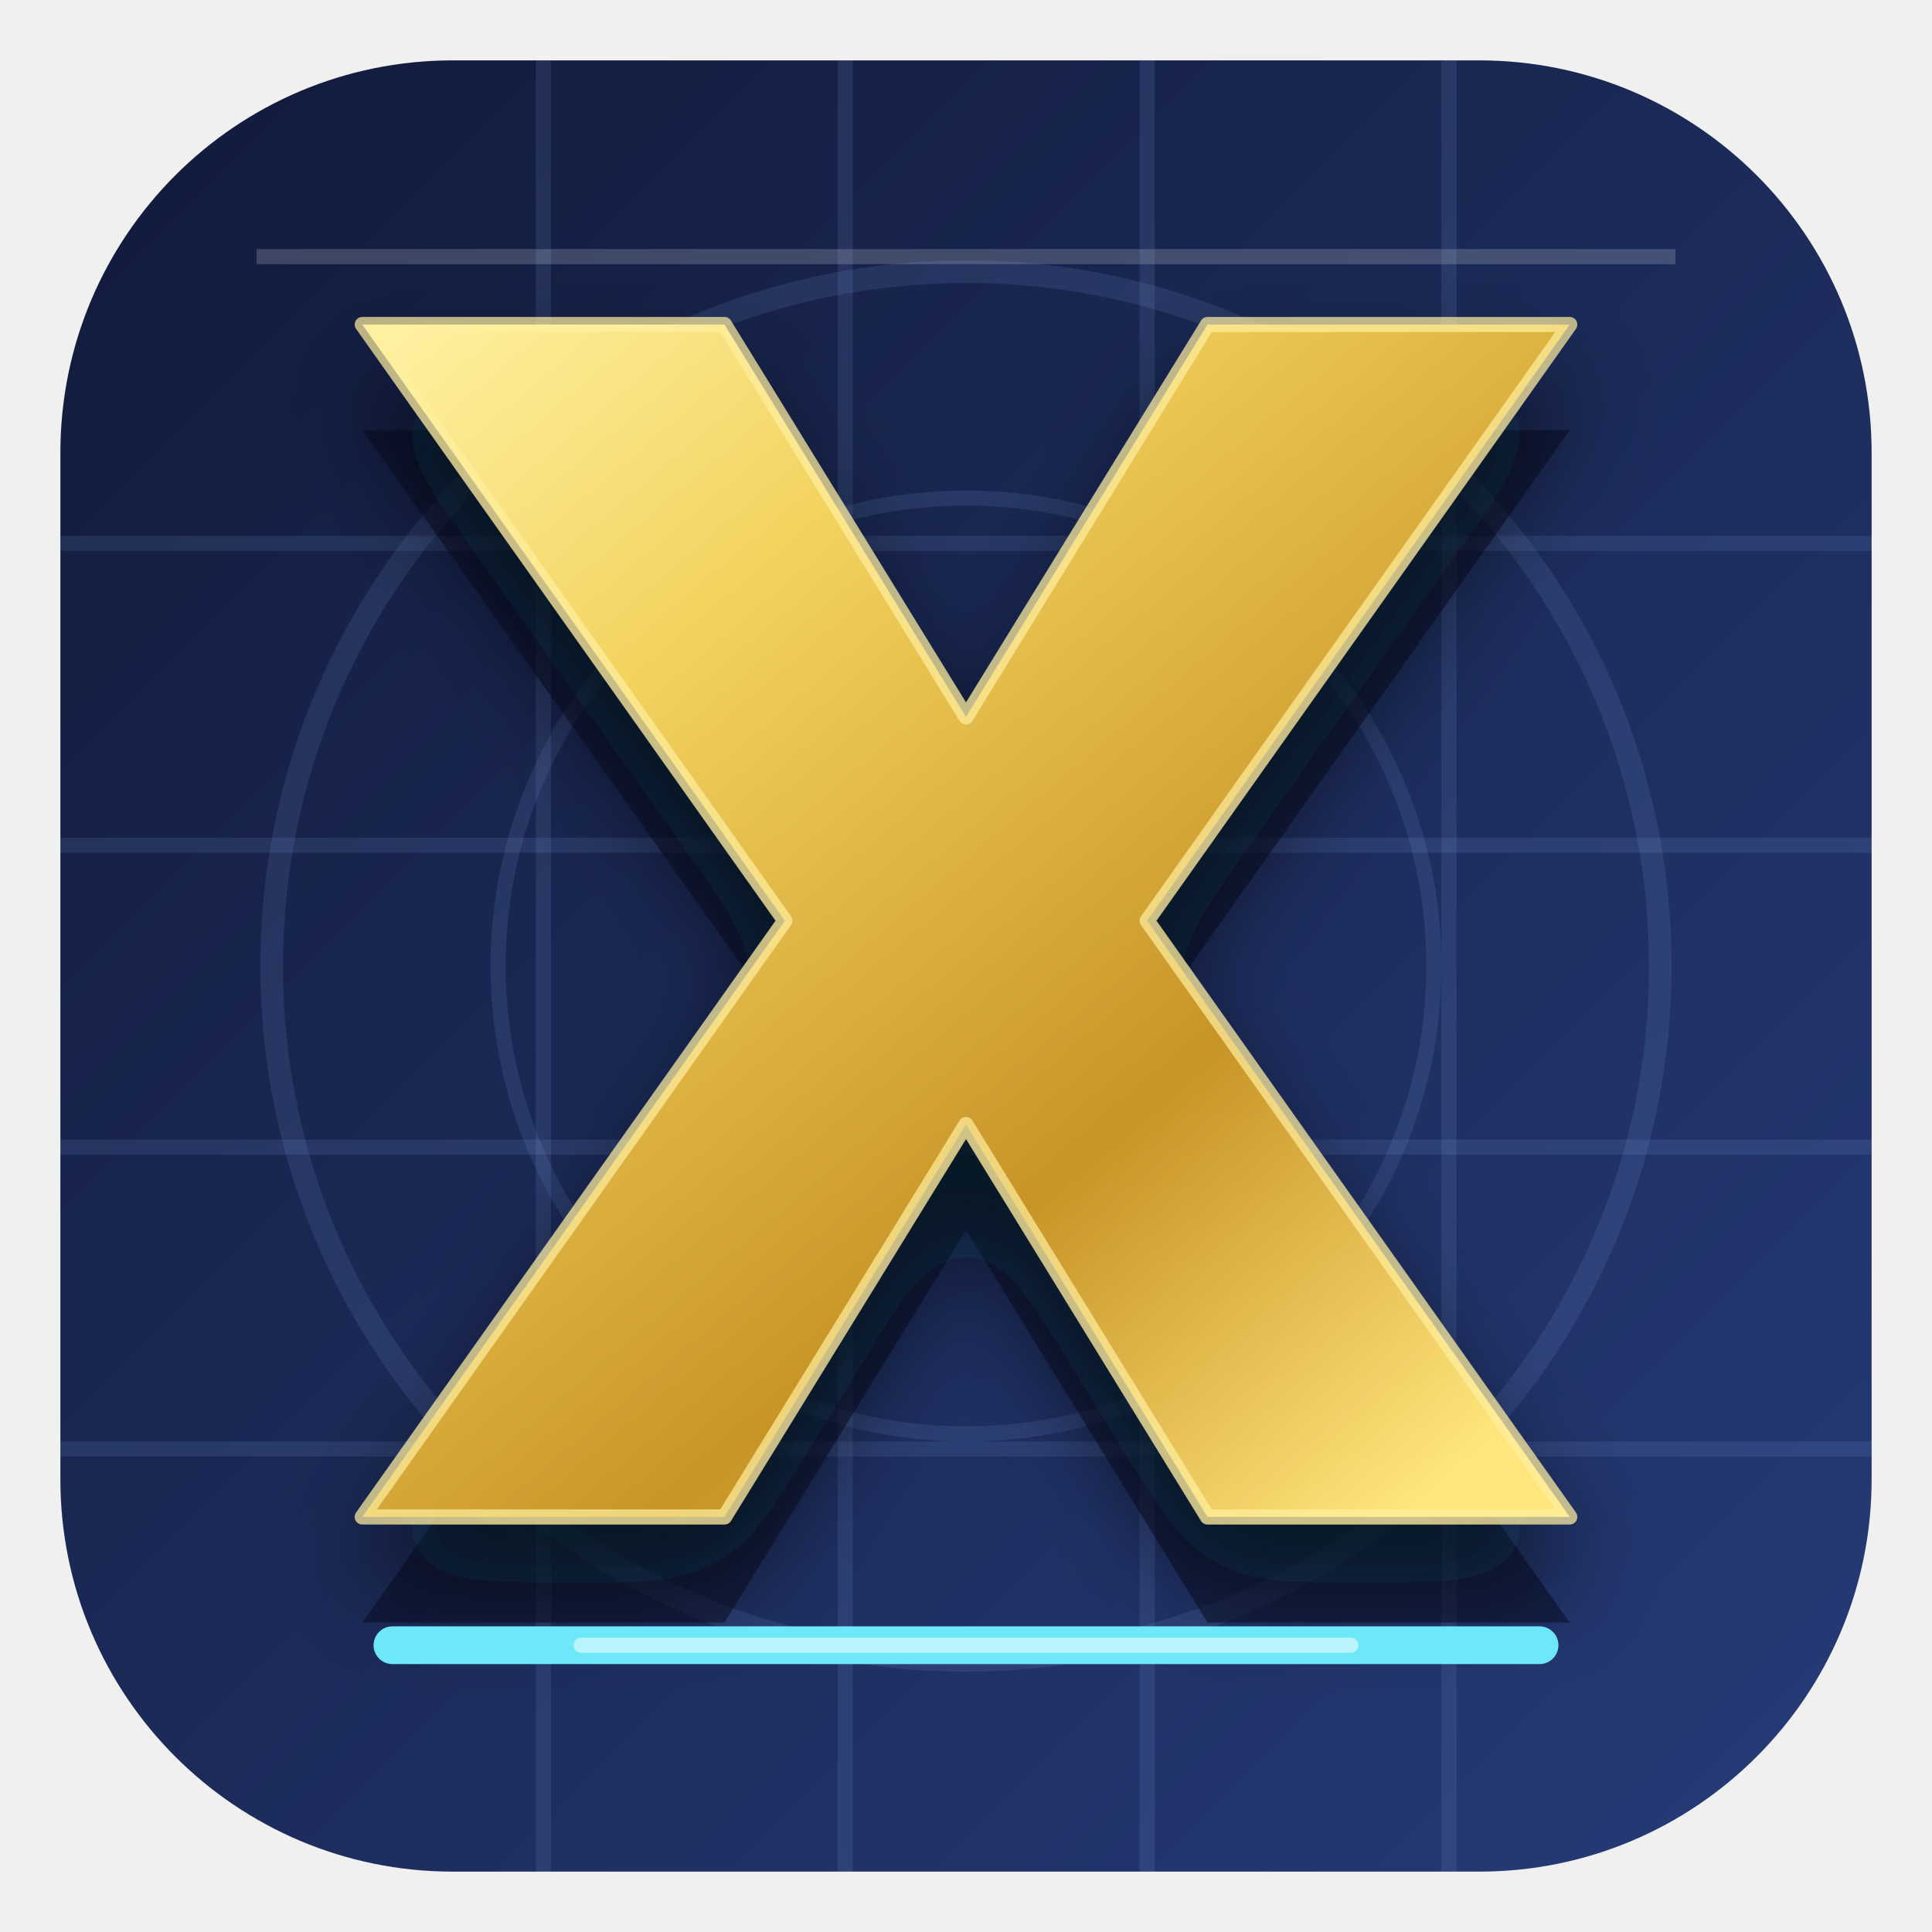
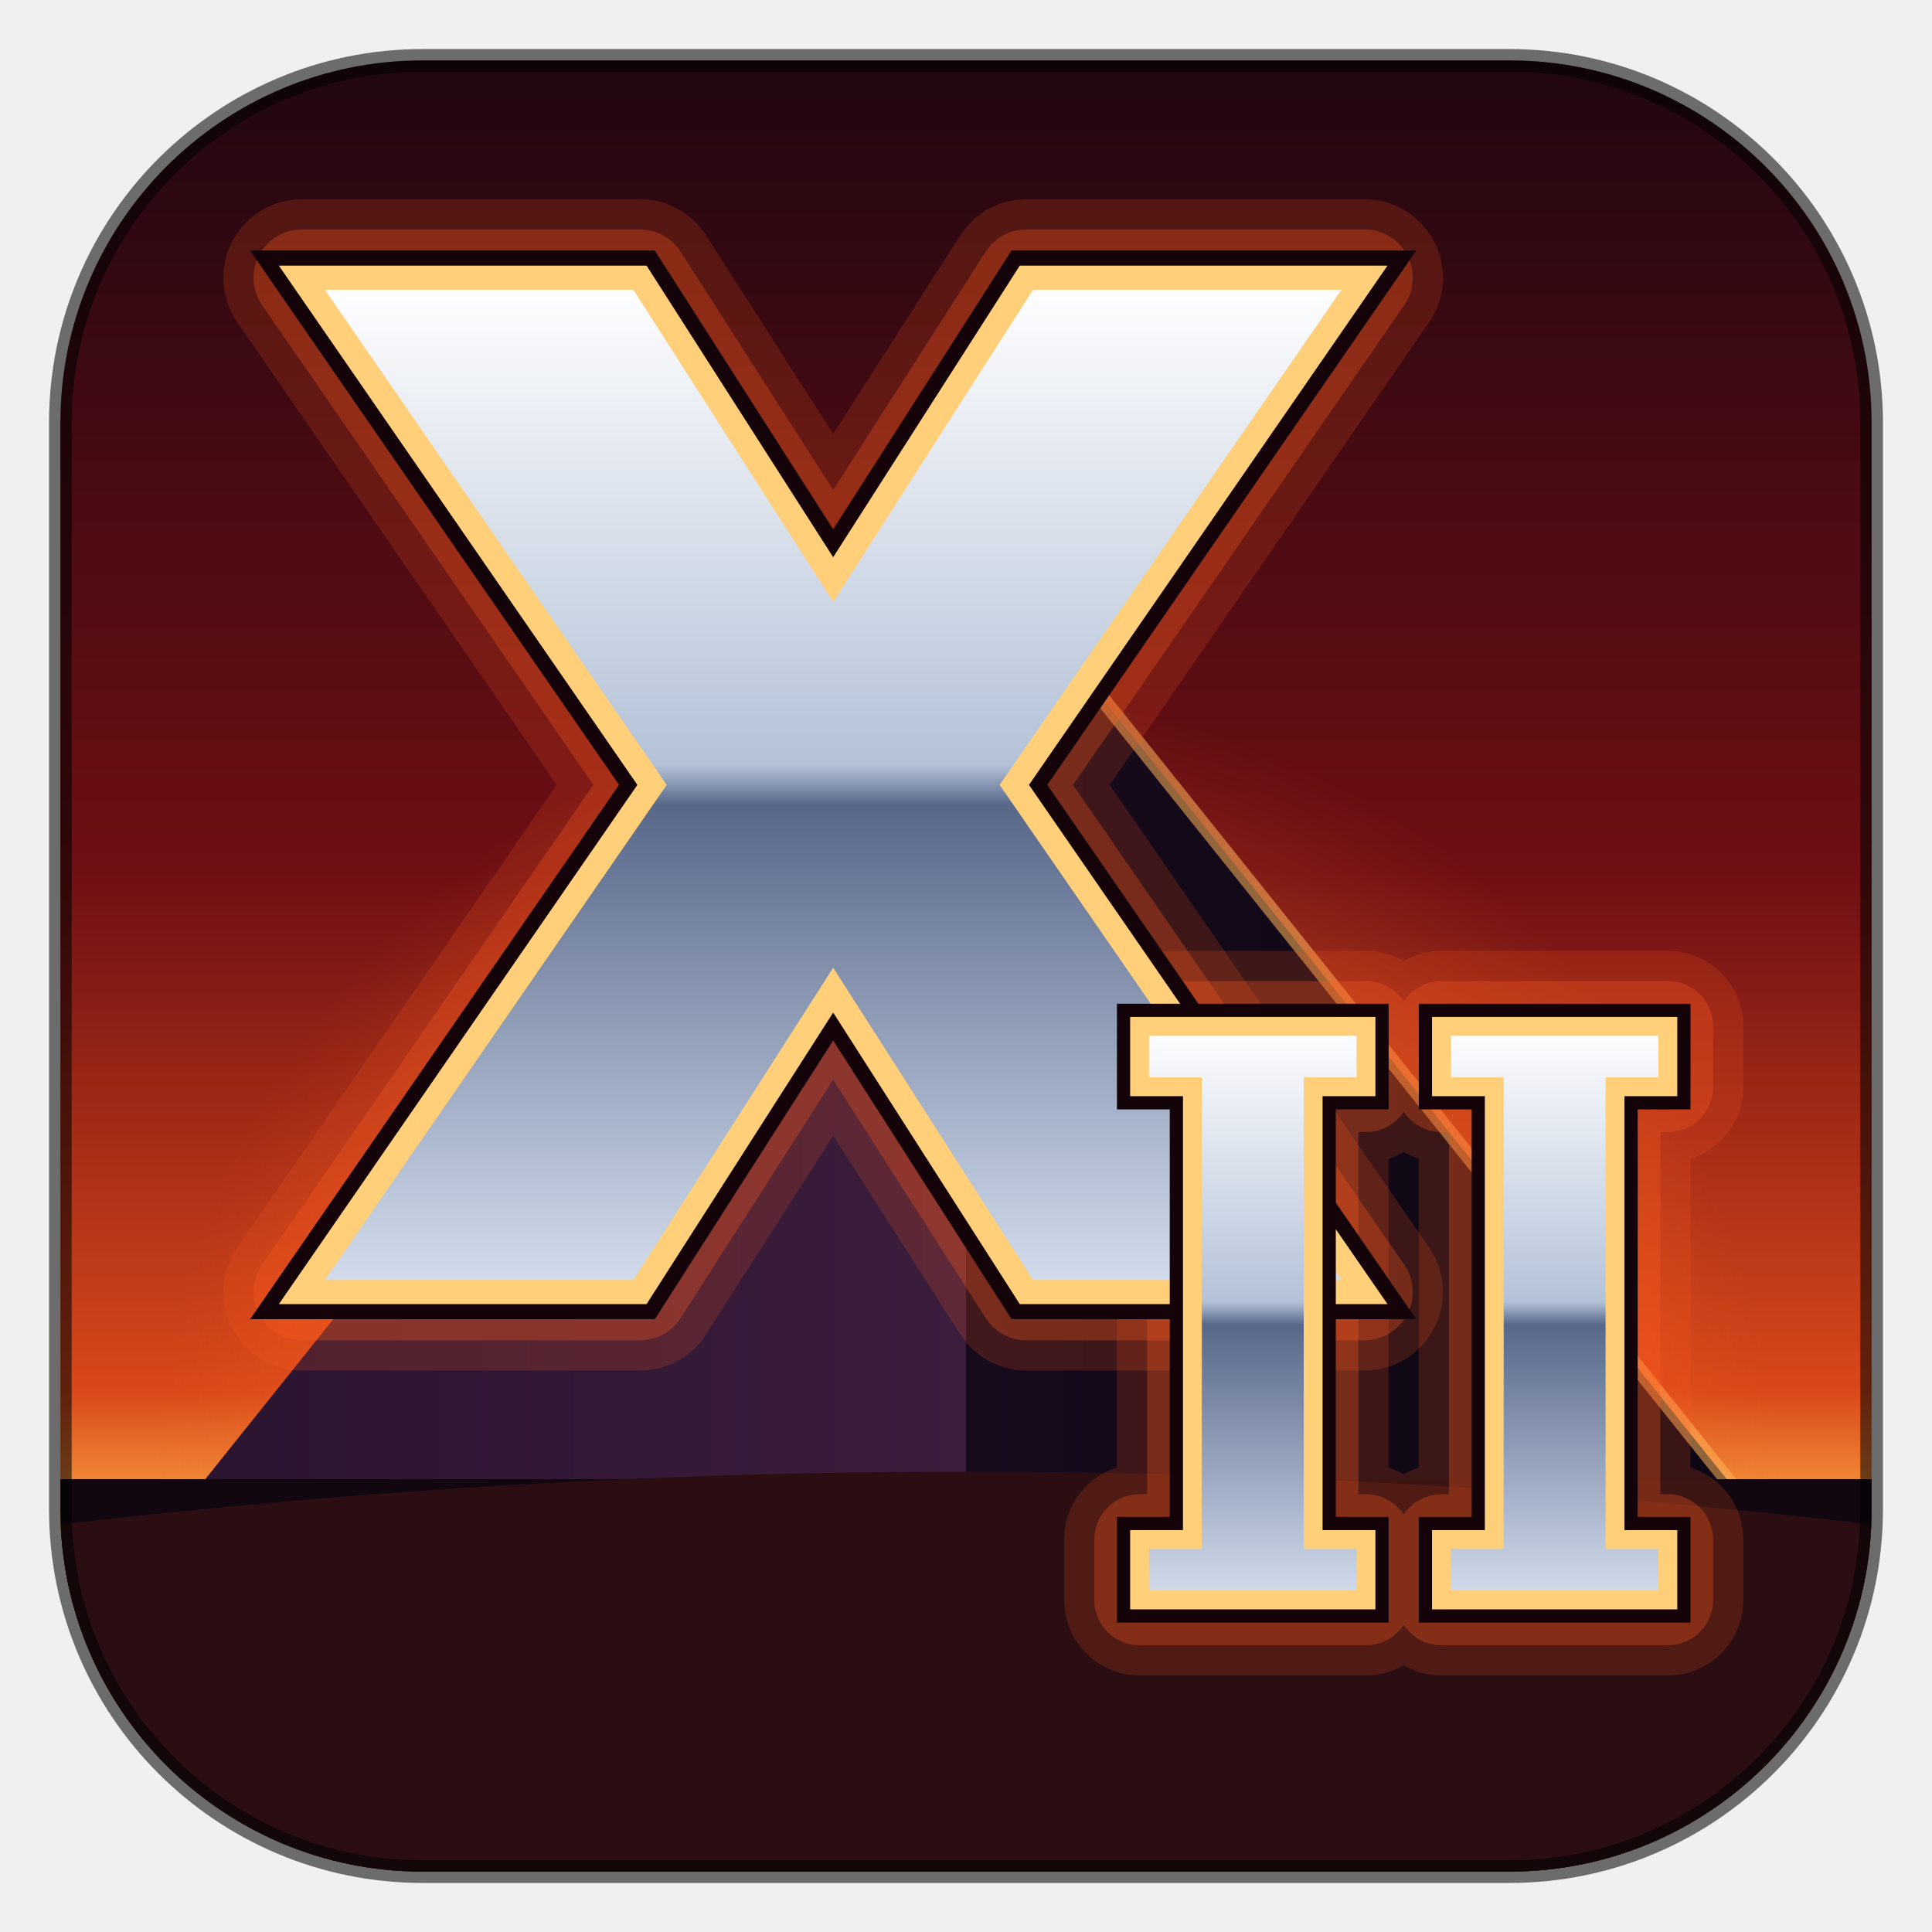
<svg xmlns="http://www.w3.org/2000/svg" width="256" height="256" viewBox="0 0 256 256" role="img" aria-labelledby="title desc">
  <defs>
-     <linearGradient id="background" x1="0" y1="0" x2="1" y2="1">
-       <stop offset="0" stop-color="#111a3a" />
-       <stop offset="1" stop-color="#263b78" />
+     <linearGradient id="sky" x1="0" y1="0" x2="0" y2="256" gradientUnits="userSpaceOnUse">
+       <stop offset="0" stop-color="#1a0610" />
+       <stop offset="0.45" stop-color="#6e0f14" />
+       <stop offset="0.72" stop-color="#d9481a" />
+       <stop offset="0.8" stop-color="#ffb347" />
    </linearGradient>
-     <linearGradient id="metal" x1="0" y1="0" x2="0.85" y2="1">
-       <stop offset="0" stop-color="#fff3a6" />
-       <stop offset="0.28" stop-color="#f3d35f" />
-       <stop offset="0.7" stop-color="#c89427" />
-       <stop offset="1" stop-color="#ffe57b" />
+     <radialGradient id="sun" cx="128" cy="200" r="108" gradientUnits="userSpaceOnUse">
+       <stop offset="0" stop-color="#ffe9a8" stop-opacity="0.95" />
+       <stop offset="0.35" stop-color="#ff9a3c" stop-opacity="0.55" />
+       <stop offset="1" stop-color="#ff6a1a" stop-opacity="0" />
+     </radialGradient>
+     <linearGradient id="pyramid" x1="24" y1="0" x2="232" y2="0" gradientUnits="userSpaceOnUse">
+       <stop offset="0" stop-color="#2a1430" />
+       <stop offset="0.5" stop-color="#3b1d3c" />
+       <stop offset="0.5" stop-color="#170a1c" />
+       <stop offset="1" stop-color="#0d0612" />
    </linearGradient>
-     <filter id="shadow" x="-20%" y="-20%" width="140%" height="140%">
-       <feDropShadow dx="0" dy="8" stdDeviation="7" flood-color="#050817" flood-opacity="0.65" />
-     </filter>
-     <clipPath id="round">
-       <rect x="8" y="8" width="240" height="240" rx="52" />
-     </clipPath>
+     <linearGradient id="steel" x1="0" y1="0" x2="0" y2="1">
+       <stop offset="0" stop-color="#ffffff" />
+       <stop offset="0.48" stop-color="#b4c2d8" />
+       <stop offset="0.52" stop-color="#58688a" />
+       <stop offset="1" stop-color="#d4deee" />
+     </linearGradient>
  </defs>
-   <rect x="8" y="8" width="240" height="240" rx="52" fill="url(#background)" />
-   <g clip-path="url(#round)" fill="none" stroke="#91a9e8" stroke-opacity="0.13" stroke-width="2">
-     <path d="M-20 72h296M-20 112h296M-20 152h296M-20 192h296" />
-     <path d="M72-20v296M112-20v296M152-20v296M192-20v296" />
-     <circle cx="128" cy="128" r="92" stroke-width="3" />
-     <circle cx="128" cy="128" r="62" />
+   <rect x="8" y="8" width="240" height="240" rx="48" fill="url(#sky)" />
+   <rect x="8" y="8" width="240" height="240" rx="48" fill="url(#sun)" />
+   <path d="M128 70L232 200H24z" fill="url(#pyramid)" />
+   <path d="M128 70L232 200" stroke="#ffb35a" stroke-opacity="0.55" stroke-width="2" />
+   <path d="M8 196H248V200A48 48 0 0 1 200 248H56A48 48 0 0 1 8 200z" fill="#120610" />
+   <path d="M8 202Q128 188 248 202V200A48 48 0 0 1 200 248H56A48 48 0 0 1 8 200z" fill="#2a0e12" />
+   <g stroke="#ff5a1f" stroke-linejoin="round" fill="none">
+     <path transform="translate(8 8) scale(0.8)" d="M40 36h56l32 50 32-50h56l-58 84 58 84h-56l-32-50-32 50H40l58-84z" stroke-width="26" stroke-opacity="0.18" />
+     <path transform="translate(8 8) scale(0.8)" d="M40 36h56l32 50 32-50h56l-58 84 58 84h-56l-32-50-32 50H40l58-84z" stroke-width="16" stroke-opacity="0.3" />
+     <path d="M151.0 136h30v8h-7.0v60h7.0v8h-30v-8h7.0v-60h-7.0z M191.0 136h30v8h-7.0v60h7.0v8h-30v-8h7.0v-60h-7.0z" stroke-width="20" stroke-opacity="0.18" />
+     <path d="M151.0 136h30v8h-7.0v60h7.0v8h-30v-8h7.0v-60h-7.0z M191.0 136h30v8h-7.0v60h7.0v8h-30v-8h7.0v-60h-7.0z" stroke-width="12" stroke-opacity="0.3" />
  </g>
-   <path d="M34 34h188" stroke="#ffffff" stroke-opacity="0.18" stroke-width="2" />
-   <path d="M48 49h48l32 52 32-52h48l-56 79 56 79h-48l-32-52-32 52H48l56-79z" fill="#080d22" opacity="0.55" transform="translate(0 8)" />
-   <path d="M48 43h48l32 52 32-52h48l-56 79 56 79h-48l-32-52-32 52H48l56-79z" fill="url(#metal)" stroke="#fff0a0" stroke-opacity="0.7" stroke-width="2" stroke-linejoin="round" filter="url(#shadow)" />
-   <path d="M52 218h152" stroke="#6ee7f9" stroke-width="5" stroke-linecap="round" />
-   <path d="M77 218h102" stroke="#d9faff" stroke-opacity="0.7" stroke-width="2" stroke-linecap="round" />
+   <g stroke="#14040a" stroke-linejoin="miter" fill="#14040a">
+     <path transform="translate(8 8) scale(0.8)" d="M40 36h56l32 50 32-50h56l-58 84 58 84h-56l-32-50-32 50H40l58-84z" stroke-width="9" />
+   </g>
+   <g fill="url(#steel)" stroke="#ffcf7a" stroke-linejoin="miter">
+     <path transform="translate(8 8) scale(0.8)" d="M40 36h56l32 50 32-50h56l-58 84 58 84h-56l-32-50-32 50H40l58-84z" stroke-width="4" />
+   </g>
+   <path d="M151.0 136h30v8h-7.0v60h7.0v8h-30v-8h7.0v-60h-7.0z M191.0 136h30v8h-7.0v60h7.0v8h-30v-8h7.0v-60h-7.0z" fill="#14040a" stroke="#14040a" stroke-width="6" stroke-linejoin="miter" />
+   <path d="M151.0 136h30v8h-7.0v60h7.0v8h-30v-8h7.0v-60h-7.0z M191.0 136h30v8h-7.0v60h7.0v8h-30v-8h7.0v-60h-7.0z" fill="url(#steel)" stroke="#ffcf7a" stroke-width="2.5" stroke-linejoin="miter" />
+   <rect x="8" y="8" width="240" height="240" rx="48" fill="none" stroke="#000000" stroke-opacity="0.55" stroke-width="3" />
</svg>
